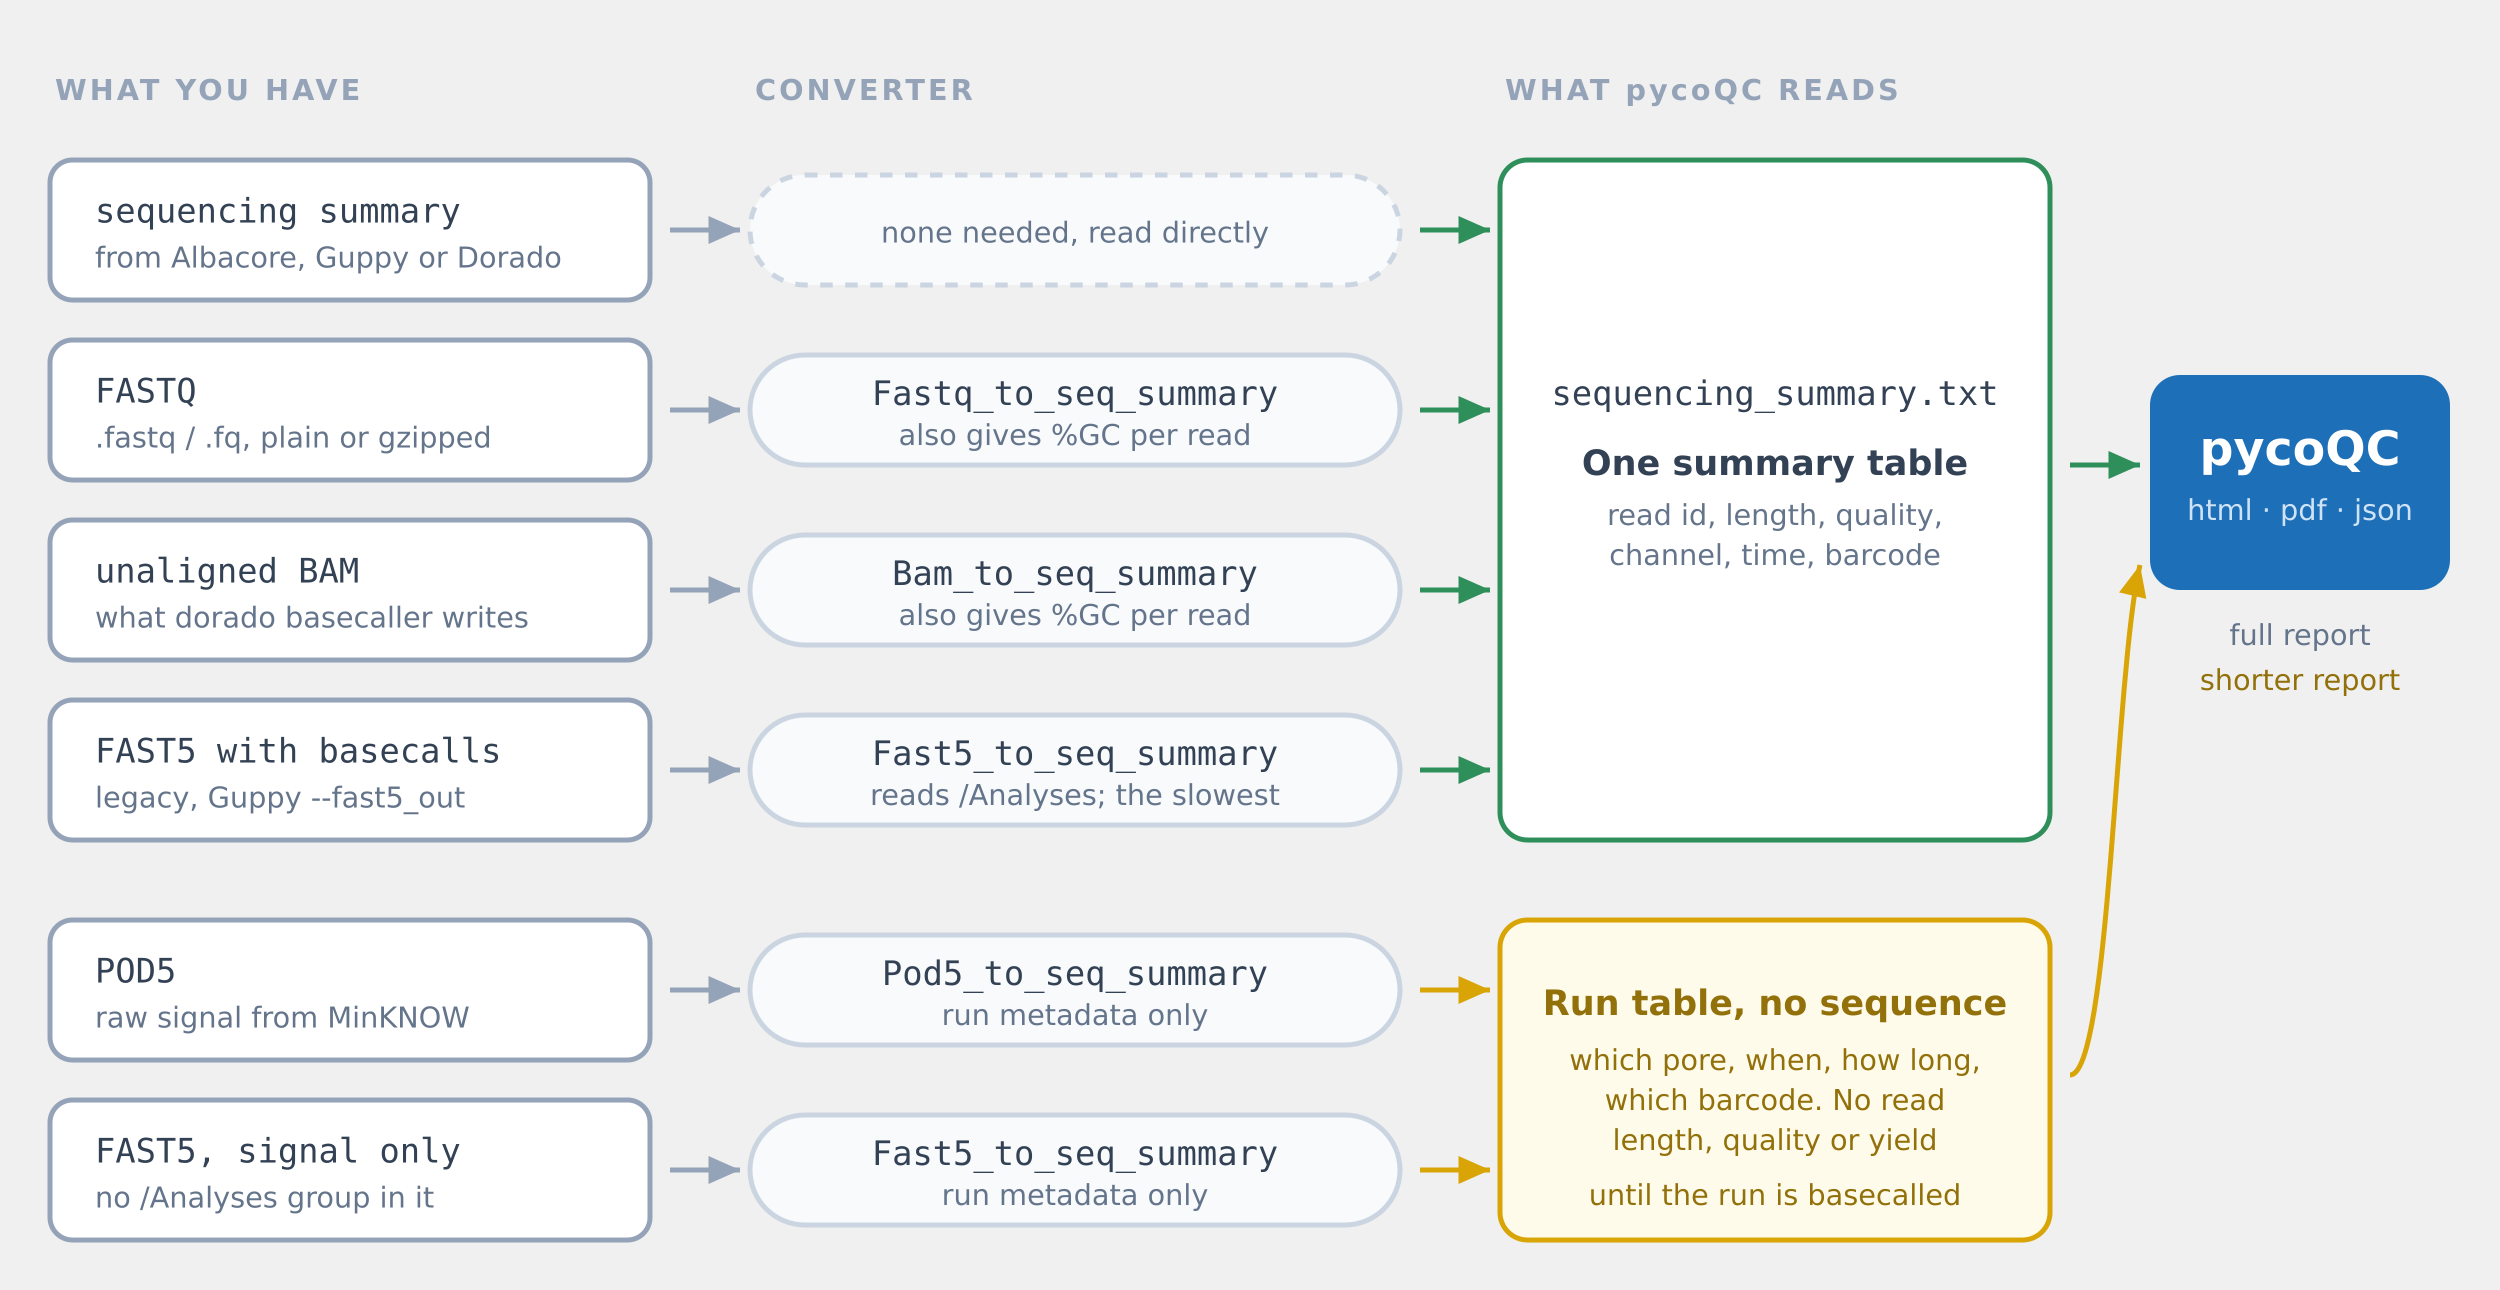
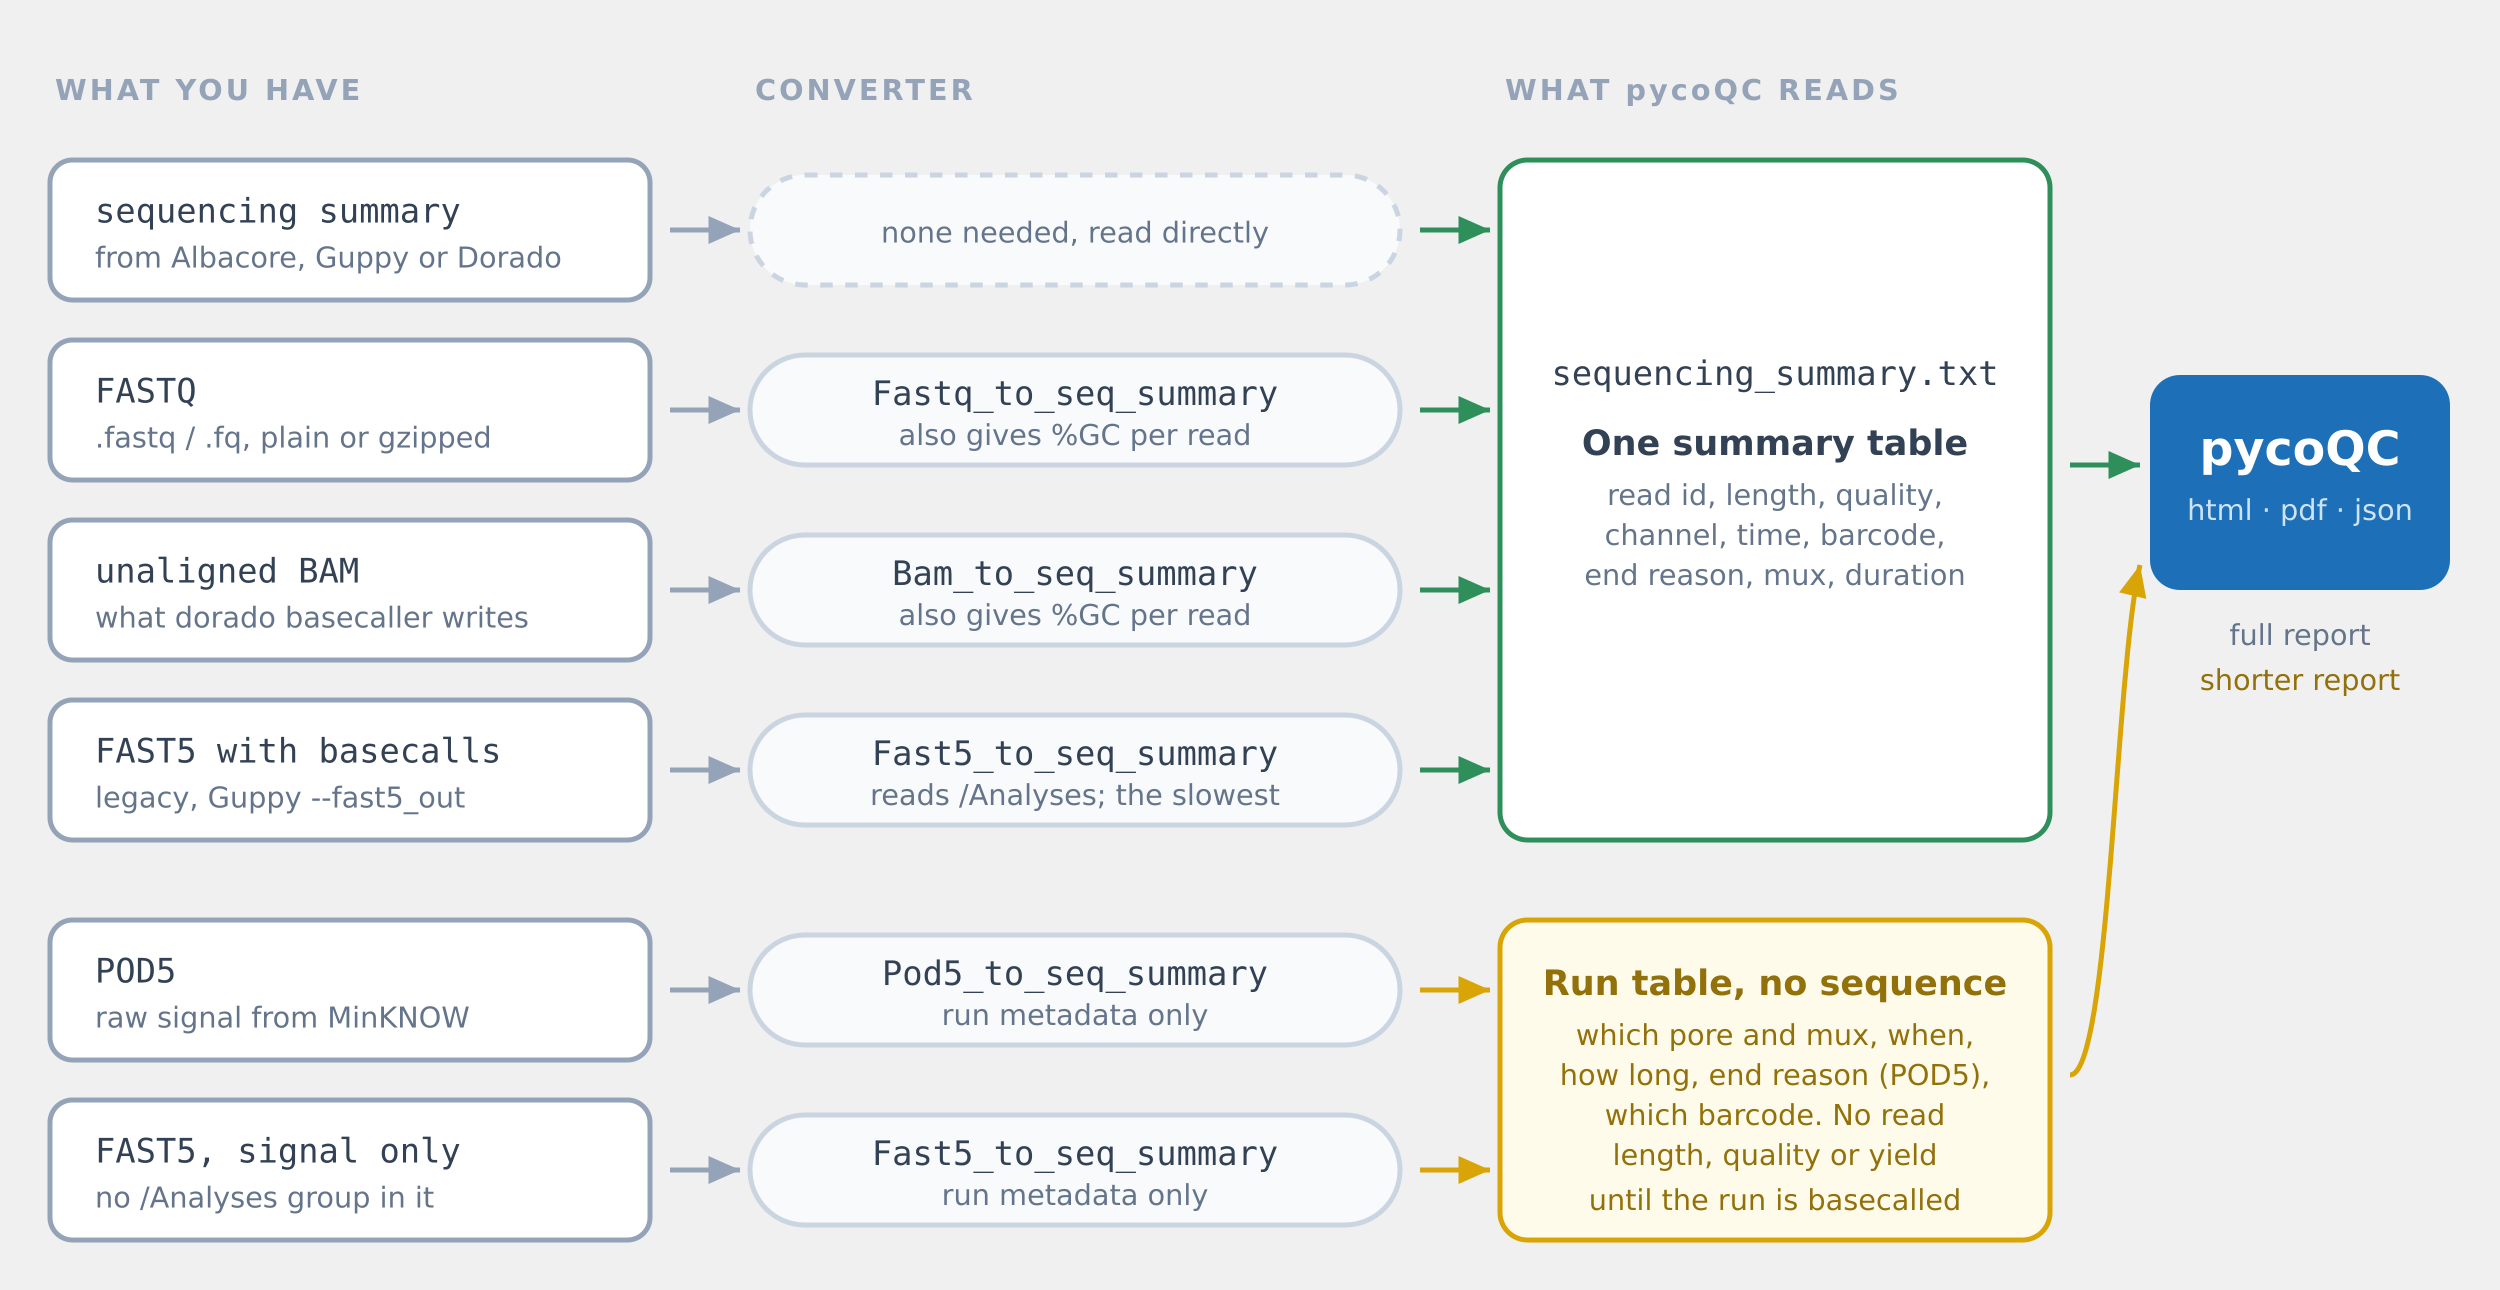
<svg xmlns="http://www.w3.org/2000/svg" viewBox="0 0 1000 516" width="1000" height="516" role="img" aria-label="Input formats: a basecaller sequencing summary is read directly, while FASTQ, unaligned BAM and basecalled FAST5 are converted into one; POD5 and signal-only FAST5 hold no basecalls, so they give a shorter report about the run itself">
  <style>
    .card     { fill: #ffffff; stroke: #94a3b8; stroke-width: 2; }
    .pill     { fill: #f8fafc; stroke: #cbd5e1; stroke-width: 2; }
    .pill-none{ fill: #f8fafc; stroke: #cbd5e1; stroke-width: 2; stroke-dasharray: 5 5; }
    .summary  { fill: #ffffff; stroke: #2f8f5b; stroke-width: 2; }
    .partial  { fill: #fffbeb; stroke: #d9a406; stroke-width: 2; }
    .core     { fill: #1d6fb8; stroke: none; }
    .name     { font-family: "DejaVu Sans Mono", "Menlo", monospace; font-size: 13.5px; fill: #334155; }
    .label    { font-family: "DejaVu Sans", Arial, sans-serif; font-size: 14px; font-weight: 700; fill: #334155; }
    .note     { font-family: "DejaVu Sans", Arial, sans-serif; font-size: 11.5px; fill: #64748b; }
    .note-warn{ font-family: "DejaVu Sans", Arial, sans-serif; font-size: 11.5px; fill: #92700a; }
    .warn     { font-family: "DejaVu Sans", Arial, sans-serif; font-size: 14px; font-weight: 700; fill: #92700a; }
    .corename { font-family: "DejaVu Sans", Arial, sans-serif; font-size: 19px; font-weight: 700; fill: #ffffff; }
    .corenote { font-family: "DejaVu Sans", Arial, sans-serif; font-size: 11.5px; fill: #cfe3f7; }
    .head     { font-family: "DejaVu Sans", Arial, sans-serif; font-size: 11.5px; font-weight: 700;
                fill: #94a3b8; letter-spacing: 1.2px; }
    .wire     { fill: none; stroke: #94a3b8; stroke-width: 2; }
    .wire-ok  { fill: none; stroke: #2f8f5b; stroke-width: 2; }
    .wire-warn{ fill: none; stroke: #d9a406; stroke-width: 2; }
  </style>
  <defs>
    <marker id="a" viewBox="0 0 10 10" refX="9" refY="5" markerWidth="7" markerHeight="7" orient="auto-start-reverse">
      <path d="M 0 1 L 9 5 L 0 9 z" fill="#94a3b8" />
    </marker>
    <marker id="a-ok" viewBox="0 0 10 10" refX="9" refY="5" markerWidth="7" markerHeight="7" orient="auto-start-reverse">
      <path d="M 0 1 L 9 5 L 0 9 z" fill="#2f8f5b" />
    </marker>
    <marker id="a-warn" viewBox="0 0 10 10" refX="9" refY="5" markerWidth="7" markerHeight="7" orient="auto-start-reverse">
      <path d="M 0 1 L 9 5 L 0 9 z" fill="#d9a406" />
    </marker>
  </defs>
  <text class="head" x="22" y="40">WHAT YOU HAVE</text>
  <text class="head" x="302" y="40">CONVERTER</text>
  <text class="head" x="602" y="40">WHAT pycoQC READS</text>
  <rect class="card" x="20" y="64" width="240" height="56" rx="9" />
  <text class="name" x="38" y="89">sequencing summary</text>
  <text class="note" x="38" y="107">from Albacore, Guppy or Dorado</text>
  <rect class="pill-none" x="300" y="70" width="260" height="44" rx="22" />
  <text class="note" x="430" y="97" text-anchor="middle">none needed, read directly</text>
  <rect class="card" x="20" y="136" width="240" height="56" rx="9" />
  <text class="name" x="38" y="161">FASTQ</text>
  <text class="note" x="38" y="179">.fastq / .fq, plain or gzipped</text>
  <rect class="pill" x="300" y="142" width="260" height="44" rx="22" />
  <text class="name" x="430" y="162" text-anchor="middle">Fastq_to_seq_summary</text>
  <text class="note" x="430" y="178" text-anchor="middle">also gives %GC per read</text>
  <rect class="card" x="20" y="208" width="240" height="56" rx="9" />
  <text class="name" x="38" y="233">unaligned BAM</text>
  <text class="note" x="38" y="251">what dorado basecaller writes</text>
  <rect class="pill" x="300" y="214" width="260" height="44" rx="22" />
  <text class="name" x="430" y="234" text-anchor="middle">Bam_to_seq_summary</text>
  <text class="note" x="430" y="250" text-anchor="middle">also gives %GC per read</text>
  <rect class="card" x="20" y="280" width="240" height="56" rx="9" />
  <text class="name" x="38" y="305">FAST5 with basecalls</text>
  <text class="note" x="38" y="323">legacy, Guppy --fast5_out</text>
  <rect class="pill" x="300" y="286" width="260" height="44" rx="22" />
  <text class="name" x="430" y="306" text-anchor="middle">Fast5_to_seq_summary</text>
  <text class="note" x="430" y="322" text-anchor="middle">reads /Analyses; the slowest</text>
  <rect class="card" x="20" y="368" width="240" height="56" rx="9" />
  <text class="name" x="38" y="393">POD5</text>
  <text class="note" x="38" y="411">raw signal from MinKNOW</text>
  <rect class="pill" x="300" y="374" width="260" height="44" rx="22" />
  <text class="name" x="430" y="394" text-anchor="middle">Pod5_to_seq_summary</text>
  <text class="note" x="430" y="410" text-anchor="middle">run metadata only</text>
  <rect class="card" x="20" y="440" width="240" height="56" rx="9" />
  <text class="name" x="38" y="465">FAST5, signal only</text>
  <text class="note" x="38" y="483">no /Analyses group in it</text>
  <rect class="pill" x="300" y="446" width="260" height="44" rx="22" />
  <text class="name" x="430" y="466" text-anchor="middle">Fast5_to_seq_summary</text>
  <text class="note" x="430" y="482" text-anchor="middle">run metadata only</text>
  <g class="wire" marker-end="url(#a)">
    <path d="M 268 92  L 296 92" />
    <path d="M 268 164 L 296 164" />
    <path d="M 268 236 L 296 236" />
    <path d="M 268 308 L 296 308" />
    <path d="M 268 396 L 296 396" />
    <path d="M 268 468 L 296 468" />
  </g>
  <g class="wire-ok" marker-end="url(#a-ok)">
    <path d="M 568 92  L 596 92" />
    <path d="M 568 164 L 596 164" />
    <path d="M 568 236 L 596 236" />
    <path d="M 568 308 L 596 308" />
  </g>
  <g class="wire-warn" marker-end="url(#a-warn)">
    <path d="M 568 396 L 596 396" />
    <path d="M 568 468 L 596 468" />
  </g>
  <rect class="summary" x="600" y="64" width="220" height="272" rx="11" />
-   <text class="name" x="710" y="162" text-anchor="middle">sequencing_summary.txt</text>
-   <text class="label" x="710" y="190" text-anchor="middle">One summary table</text>
-   <text class="note" x="710" y="210" text-anchor="middle">read id, length, quality,</text>
-   <text class="note" x="710" y="226" text-anchor="middle">channel, time, barcode</text>
+   <text class="name" x="710" y="154" text-anchor="middle">sequencing_summary.txt</text>
+   <text class="label" x="710" y="182" text-anchor="middle">One summary table</text>
+   <text class="note" x="710" y="202" text-anchor="middle">read id, length, quality,</text>
+   <text class="note" x="710" y="218" text-anchor="middle">channel, time, barcode,</text>
+   <text class="note" x="710" y="234" text-anchor="middle">end reason, mux, duration</text>
  <rect class="partial" x="600" y="368" width="220" height="128" rx="11" />
-   <text class="warn" x="710" y="406" text-anchor="middle">Run table, no sequence</text>
-   <text class="note-warn" x="710" y="428" text-anchor="middle">which pore, when, how long,</text>
-   <text class="note-warn" x="710" y="444" text-anchor="middle">which barcode. No read</text>
-   <text class="note-warn" x="710" y="460" text-anchor="middle">length, quality or yield</text>
-   <text class="note-warn" x="710" y="482" text-anchor="middle">until the run is basecalled</text>
+   <text class="warn" x="710" y="398" text-anchor="middle">Run table, no sequence</text>
+   <text class="note-warn" x="710" y="418" text-anchor="middle">which pore and mux, when,</text>
+   <text class="note-warn" x="710" y="434" text-anchor="middle">how long, end reason (POD5),</text>
+   <text class="note-warn" x="710" y="450" text-anchor="middle">which barcode. No read</text>
+   <text class="note-warn" x="710" y="466" text-anchor="middle">length, quality or yield</text>
+   <text class="note-warn" x="710" y="484" text-anchor="middle">until the run is basecalled</text>
  <g class="wire-ok" marker-end="url(#a-ok)">
    <path d="M 828 186 L 856 186" />
  </g>
  <g class="wire-warn" marker-end="url(#a-warn)">
    <path d="M 828 430 C 844 430, 846 268, 856 226" />
  </g>
  <rect class="core" x="860" y="150" width="120" height="86" rx="12" />
  <text class="corename" x="920" y="186" text-anchor="middle">pycoQC</text>
  <text class="corenote" x="920" y="208" text-anchor="middle">html · pdf · json</text>
  <text class="note" x="920" y="258" text-anchor="middle">full report</text>
  <text class="note-warn" x="920" y="276" text-anchor="middle">shorter report</text>
</svg>
